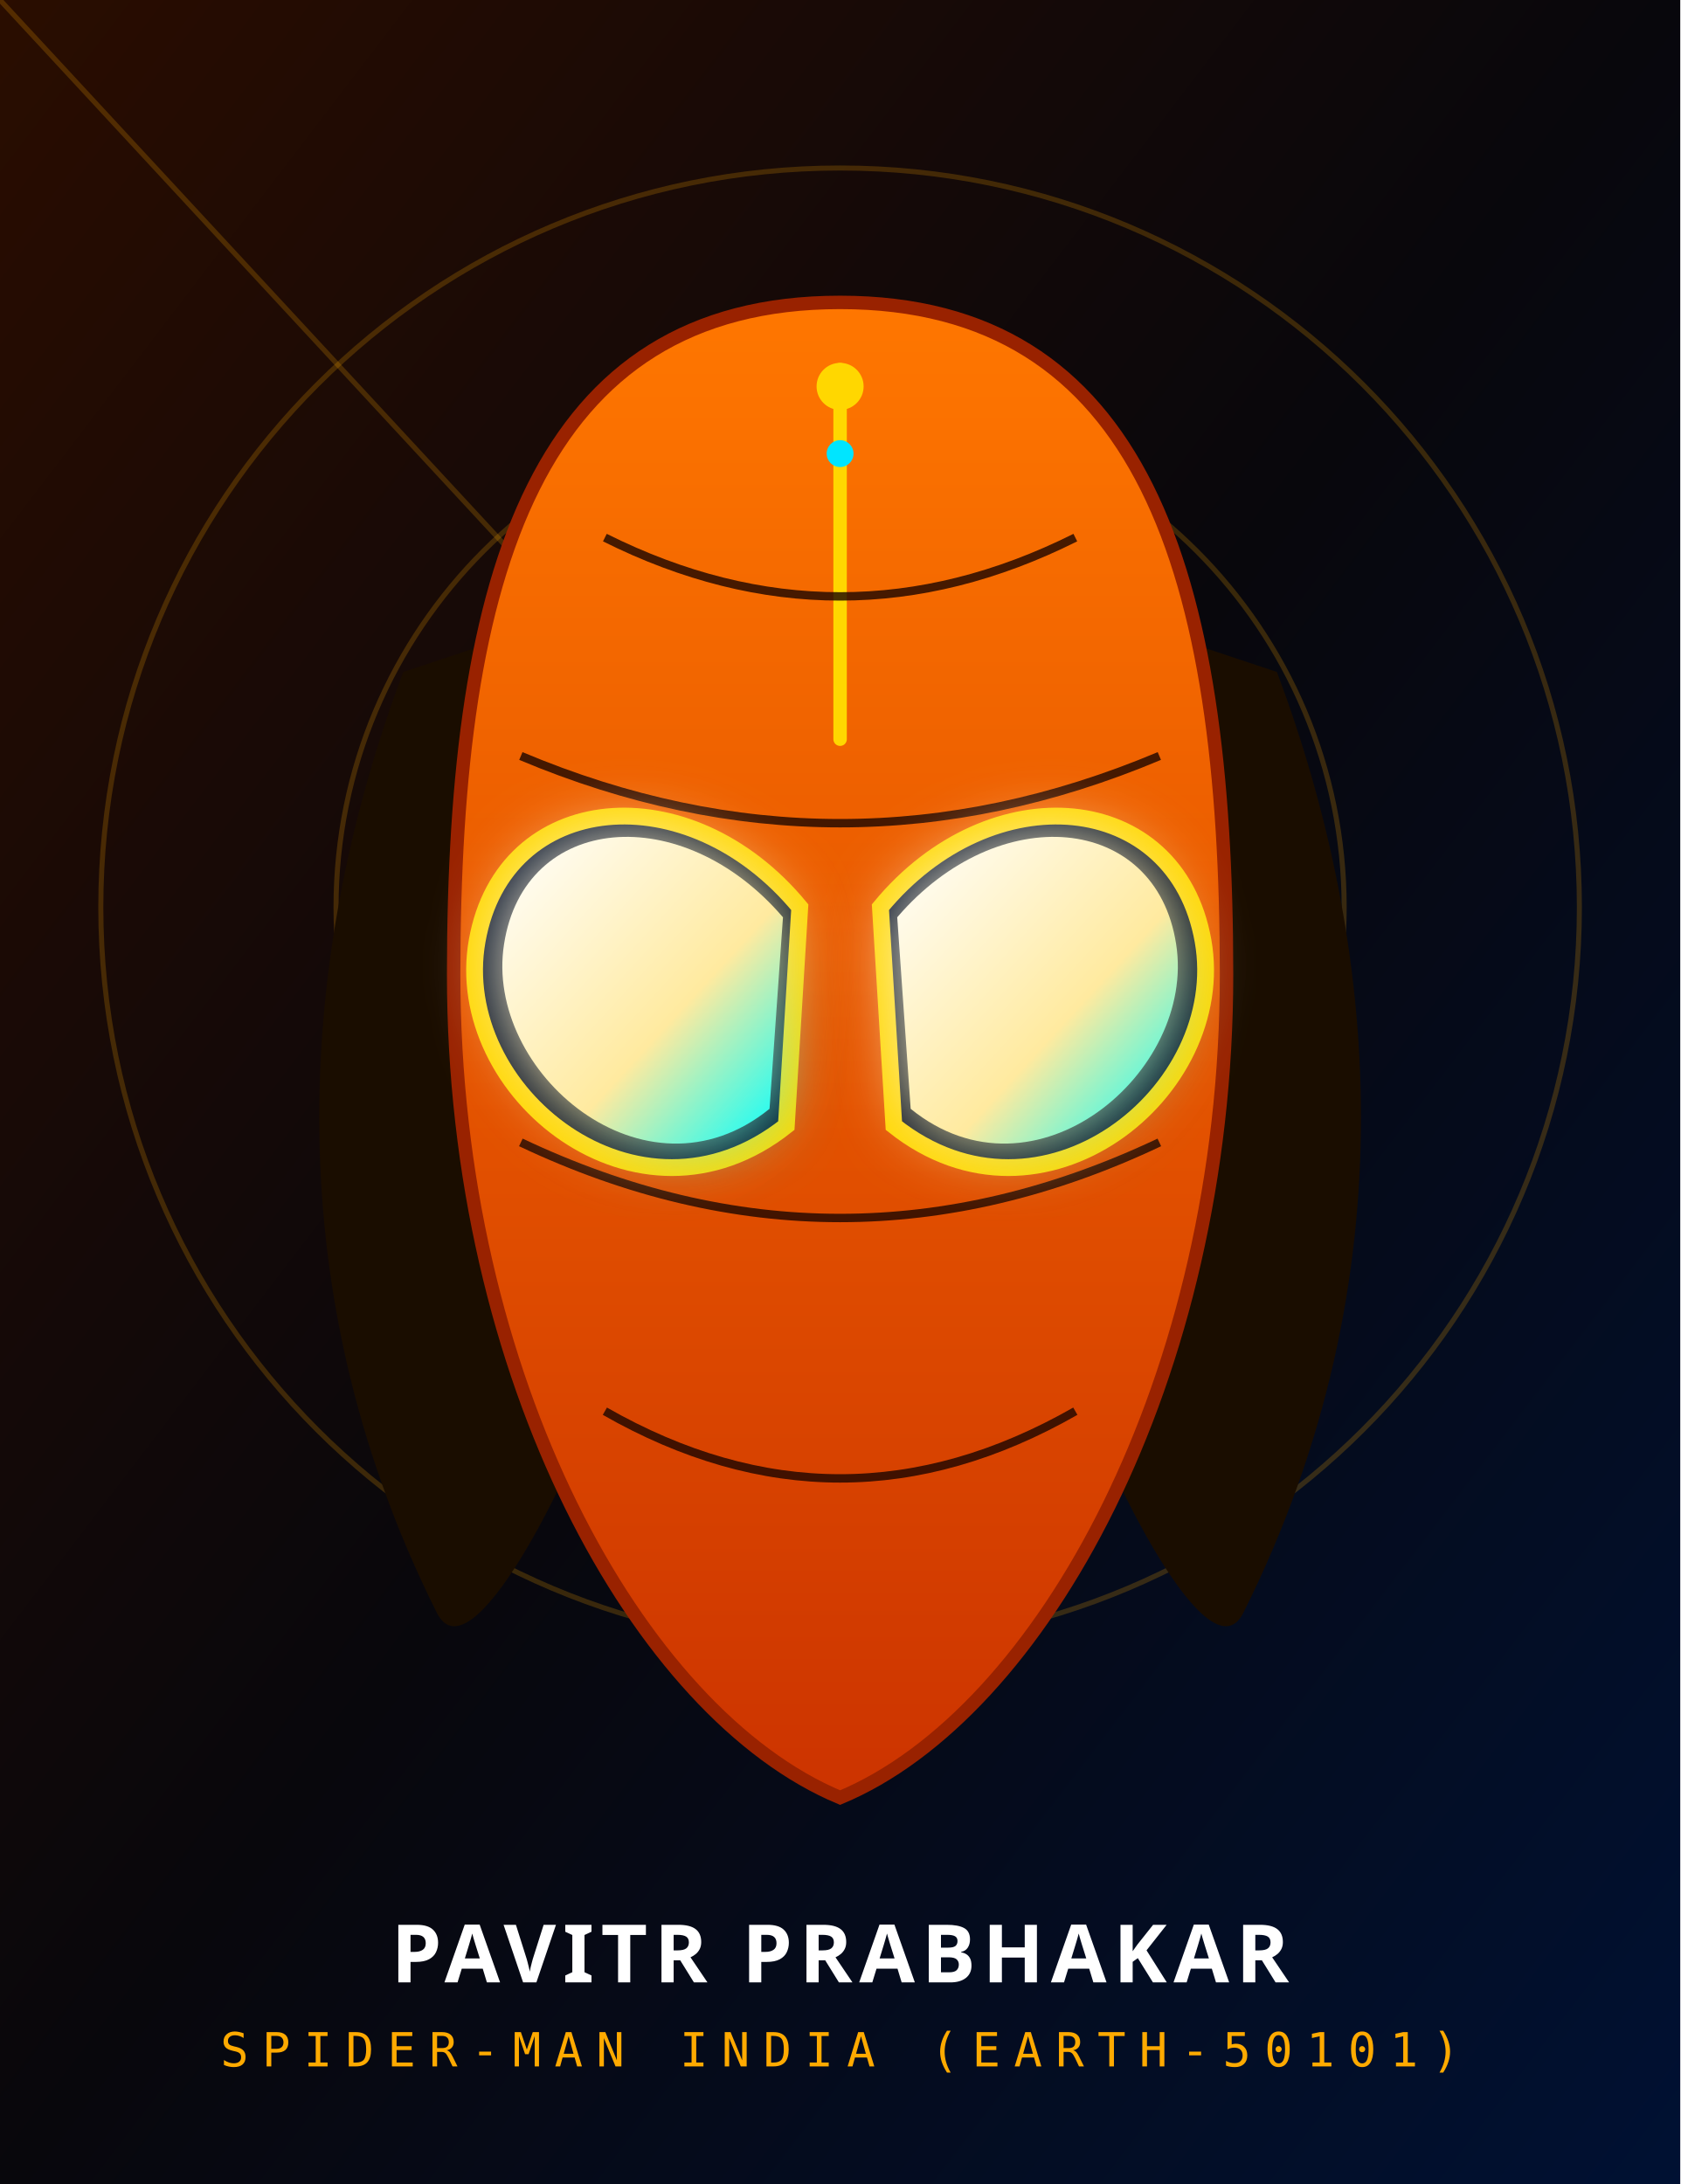
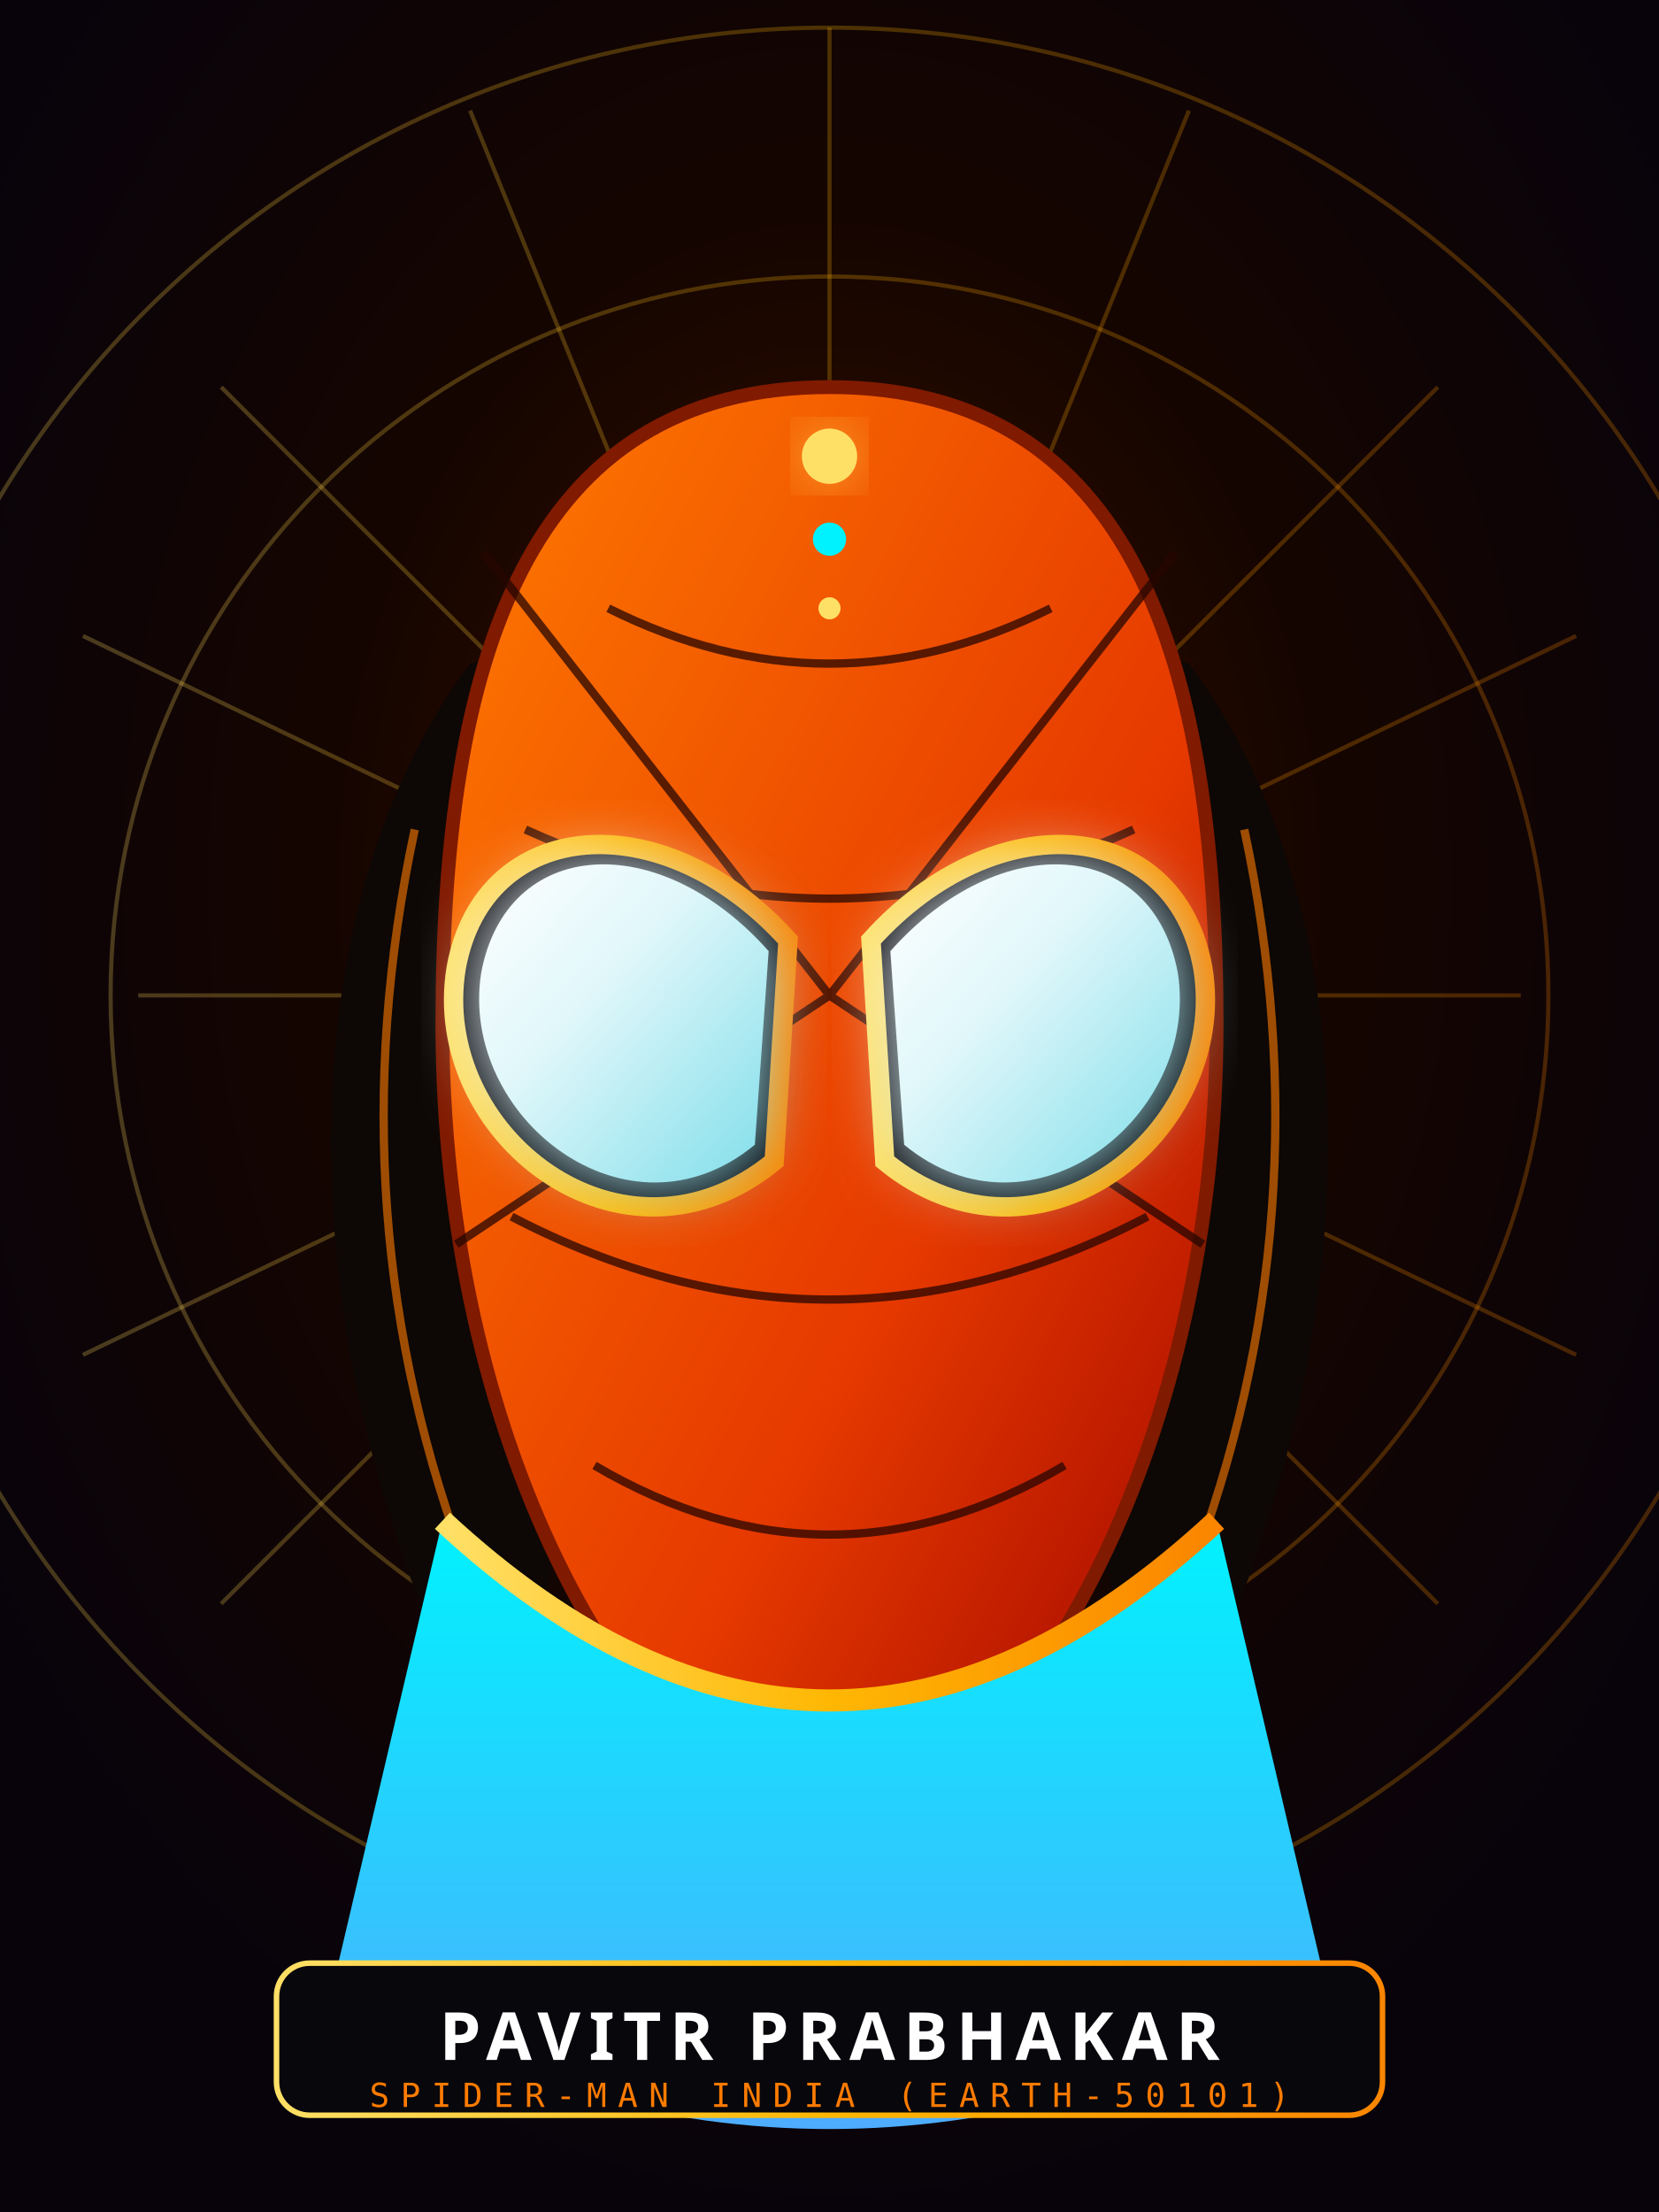
- <svg xmlns="http://www.w3.org/2000/svg" viewBox="0 0 500 650" width="100%" height="100%">
+ <svg xmlns="http://www.w3.org/2000/svg" viewBox="0 0 600 800" width="100%" height="100%">
  <defs>
-     <linearGradient id="bgPavitr" x1="0%" y1="0%" x2="100%" y2="100%">
-       <stop offset="0%" stop-color="#2a0d00" />
-       <stop offset="50%" stop-color="#08070c" />
-       <stop offset="100%" stop-color="#001133" />
+     <radialGradient id="bgGradPavitr" cx="50%" cy="40%" r="60%">
+       <stop offset="0%" stop-color="#3b1100" />
+       <stop offset="50%" stop-color="#150500" />
+       <stop offset="100%" stop-color="#08030b" />
+     </radialGradient>
+     <linearGradient id="saffronSuit" x1="0%" y1="0%" x2="100%" y2="100%">
+       <stop offset="0%" stop-color="#ff7b00" />
+       <stop offset="60%" stop-color="#e63900" />
+       <stop offset="100%" stop-color="#990000" />
    </linearGradient>
-     <linearGradient id="suitOrange" x1="0%" y1="0%" x2="0%" y2="100%">
-       <stop offset="0%" stop-color="#ff7700" />
-       <stop offset="100%" stop-color="#cc3300" />
+     <linearGradient id="tealAccent" x1="0%" y1="0%" x2="0%" y2="100%">
+       <stop offset="0%" stop-color="#00f2fe" />
+       <stop offset="100%" stop-color="#4facfe" />
    </linearGradient>
-     <linearGradient id="pavitrEyeGrad" x1="0%" y1="0%" x2="100%" y2="100%">
+     <linearGradient id="goldTrim" x1="0%" y1="0%" x2="100%" y2="0%">
+       <stop offset="0%" stop-color="#ffe066" />
+       <stop offset="50%" stop-color="#ffb703" />
+       <stop offset="100%" stop-color="#fb8500" />
+     </linearGradient>
+     <linearGradient id="eyeGlowGrad" x1="0%" y1="0%" x2="100%" y2="100%">
      <stop offset="0%" stop-color="#ffffff" />
-       <stop offset="60%" stop-color="#ffea9f" />
-       <stop offset="100%" stop-color="#00ffff" />
+       <stop offset="40%" stop-color="#e0f7fa" />
+       <stop offset="100%" stop-color="#80deea" />
    </linearGradient>
-     <filter id="pavitrGlow" x="-30%" y="-30%" width="160%" height="160%">
-       <feGaussianBlur stdDeviation="10" result="blur" />
+     <filter id="neonGlow" x="-20%" y="-20%" width="140%" height="140%">
+       <feGaussianBlur stdDeviation="12" result="blur" />
      <feComposite in="SourceGraphic" in2="blur" operator="over" />
    </filter>
  </defs>
-   <rect width="500" height="650" fill="url(#bgPavitr)" />
-   <g stroke="#ffaa00" stroke-opacity="0.2" stroke-width="1.5" fill="none">
-     <circle cx="250" cy="270" r="80" />
-     <circle cx="250" cy="270" r="150" />
-     <circle cx="250" cy="270" r="220" />
-     {Array.from({length: 12}).map((_, i) =&gt; `<line x1="250" y1="270" x2="${250 + Math.cos(i*Math.PI/6)*300}" y2="${270 + Math.sin(i*Math.PI/6)*300}" />`).join('')}
+   <rect width="600" height="800" fill="url(#bgGradPavitr)" />
+   <g stroke="url(#goldTrim)" stroke-opacity="0.25" stroke-width="1.5" fill="none">
+     <circle cx="300" cy="360" r="90" />
+     <circle cx="300" cy="360" r="170" />
+     <circle cx="300" cy="360" r="260" />
+     <circle cx="300" cy="360" r="350" />
+     <path d="M 300,10 L 300,710 M 50,360 L 550,360 M 80,140 L 520,580 M 80,580 L 520,140 M 170,40 L 430,680 M 170,680 L 430,40 M 30,230 L 570,490 M 30,490 L 570,230" />
  </g>
-   <path d="M 120,200 C 90,280 80,380 130,480 C 140,500 170,440 180,410 C 140,330 150,230 180,180 Z" fill="#1a0d00" />
-   <path d="M 380,200 C 410,280 420,380 370,480 C 360,500 330,440 320,410 C 360,330 350,230 320,180 Z" fill="#1a0d00" />
-   <path d="M 250,90 C 160,90 135,170 135,290 C 135,410 190,510 250,535 C 310,510 365,410 365,290 C 365,170 340,90 250,90 Z" fill="url(#suitOrange)" stroke="#992200" stroke-width="4" />
-   <path d="M 250,110 L 250,220" stroke="#ffd700" stroke-width="4" stroke-linecap="round" />
-   <circle cx="250" cy="115" r="7" fill="#ffd700" />
-   <circle cx="250" cy="135" r="4" fill="#00e5ff" />
-   <g stroke="#1a0500" stroke-width="2.5" fill="none" opacity="0.8">
-     <path d="M 180,160 Q 250,195 320,160" />
-     <path d="M 155,225 Q 250,265 345,225" />
-     <path d="M 155,340 Q 250,385 345,340" />
-     <path d="M 180,420 Q 250,460 320,420" />
+   <path d="M 170,240 C 110,320 100,460 160,600 C 180,640 210,560 210,500 C 160,400 175,300 210,230 Z" fill="#0d0705" />
+   <path d="M 430,240 C 490,320 500,460 440,600 C 420,640 390,560 390,500 C 440,400 425,300 390,230 Z" fill="#0d0705" />
+   <path d="M 150,300 Q 120,440 170,570" stroke="#ff7b00" stroke-width="3" fill="none" opacity="0.6" />
+   <path d="M 450,300 Q 480,440 430,570" stroke="#ff7b00" stroke-width="3" fill="none" opacity="0.6" />
+   <path d="M 300,140 C 190,140 160,240 160,370 C 160,520 225,640 300,670 C 375,640 440,520 440,370 C 440,240 410,140 300,140 Z" fill="url(#saffronSuit)" stroke="#801a00" stroke-width="5" />
+   <path d="M 160,550 Q 300,680 440,550 L 480,720 Q 300,820 120,720 Z" fill="url(#tealAccent)" />
+   <path d="M 160,550 Q 300,680 440,550" stroke="url(#goldTrim)" stroke-width="8" fill="none" />
+   <path d="M 300,150 L 300,280" stroke="url(#goldTrim)" stroke-width="6" stroke-linecap="round" />
+   <circle cx="300" cy="165" r="10" fill="#ffe066" filter="url(#neonGlow)" />
+   <circle cx="300" cy="195" r="6" fill="#00f2fe" />
+   <circle cx="300" cy="220" r="4" fill="#ffe066" />
+   <g stroke="#260500" stroke-width="3" fill="none" opacity="0.75">
+     <path d="M 220,220 Q 300,260 380,220" />
+     <path d="M 190,300 Q 300,350 410,300" />
+     <path d="M 185,440 Q 300,500 415,440" />
+     <path d="M 215,530 Q 300,580 385,530" />
+     <line x1="300" y1="360" x2="175" y2="200" />
+     <line x1="300" y1="360" x2="425" y2="200" />
+     <line x1="300" y1="360" x2="165" y2="450" />
+     <line x1="300" y1="360" x2="435" y2="450" />
  </g>
-   <path d="M 238,270 C 205,230 150,235 142,280 C 134,325 190,370 234,335 Z" fill="#051026" stroke="#ffd700" stroke-width="5" />
-   <path d="M 233,273 C 203,238 156,242 150,281 C 144,319 192,360 229,330 Z" fill="url(#pavitrEyeGrad)" filter="url(#pavitrGlow)" />
-   <path d="M 262,270 C 295,230 350,235 358,280 C 366,325 310,370 266,335 Z" fill="#051026" stroke="#ffd700" stroke-width="5" />
-   <path d="M 267,273 C 297,238 344,242 350,281 C 356,319 308,360 271,330 Z" fill="url(#pavitrEyeGrad)" filter="url(#pavitrGlow)" />
-   <text x="250" y="590" font-family="'Space Grotesk', sans-serif" font-size="24" font-weight="bold" fill="#ffffff" text-anchor="middle" letter-spacing="2">PAVITR PRABHAKAR</text>
-   <text x="250" y="615" font-family="monospace" font-size="14" fill="#ffaa00" text-anchor="middle" letter-spacing="4">SPIDER-MAN INDIA (EARTH-50101)</text>
+   <path d="M 285,340 C 240,290 175,295 165,350 C 155,410 225,465 280,420 Z" fill="#08070c" stroke="url(#goldTrim)" stroke-width="7" />
+   <path d="M 278,344 C 238,299 183,303 174,352 C 166,404 227,452 273,414 Z" fill="url(#eyeGlowGrad)" filter="url(#neonGlow)" />
+   <path d="M 315,340 C 360,290 425,295 435,350 C 445,410 375,465 320,420 Z" fill="#08070c" stroke="url(#goldTrim)" stroke-width="7" />
+   <path d="M 322,344 C 362,299 417,303 426,352 C 434,404 373,452 327,414 Z" fill="url(#eyeGlowGrad)" filter="url(#neonGlow)" />
+   <rect x="100" y="710" width="400" height="55" rx="12" fill="#08070c" stroke="url(#goldTrim)" stroke-width="2" />
+   <text x="300" y="745" font-family="'Space Grotesk', sans-serif" font-size="24" font-weight="bold" fill="#ffffff" text-anchor="middle" letter-spacing="3">PAVITR PRABHAKAR</text>
+   <text x="300" y="762" font-family="monospace" font-size="12" fill="#ff7b00" text-anchor="middle" letter-spacing="4">SPIDER-MAN INDIA (EARTH-50101)</text>
</svg>
